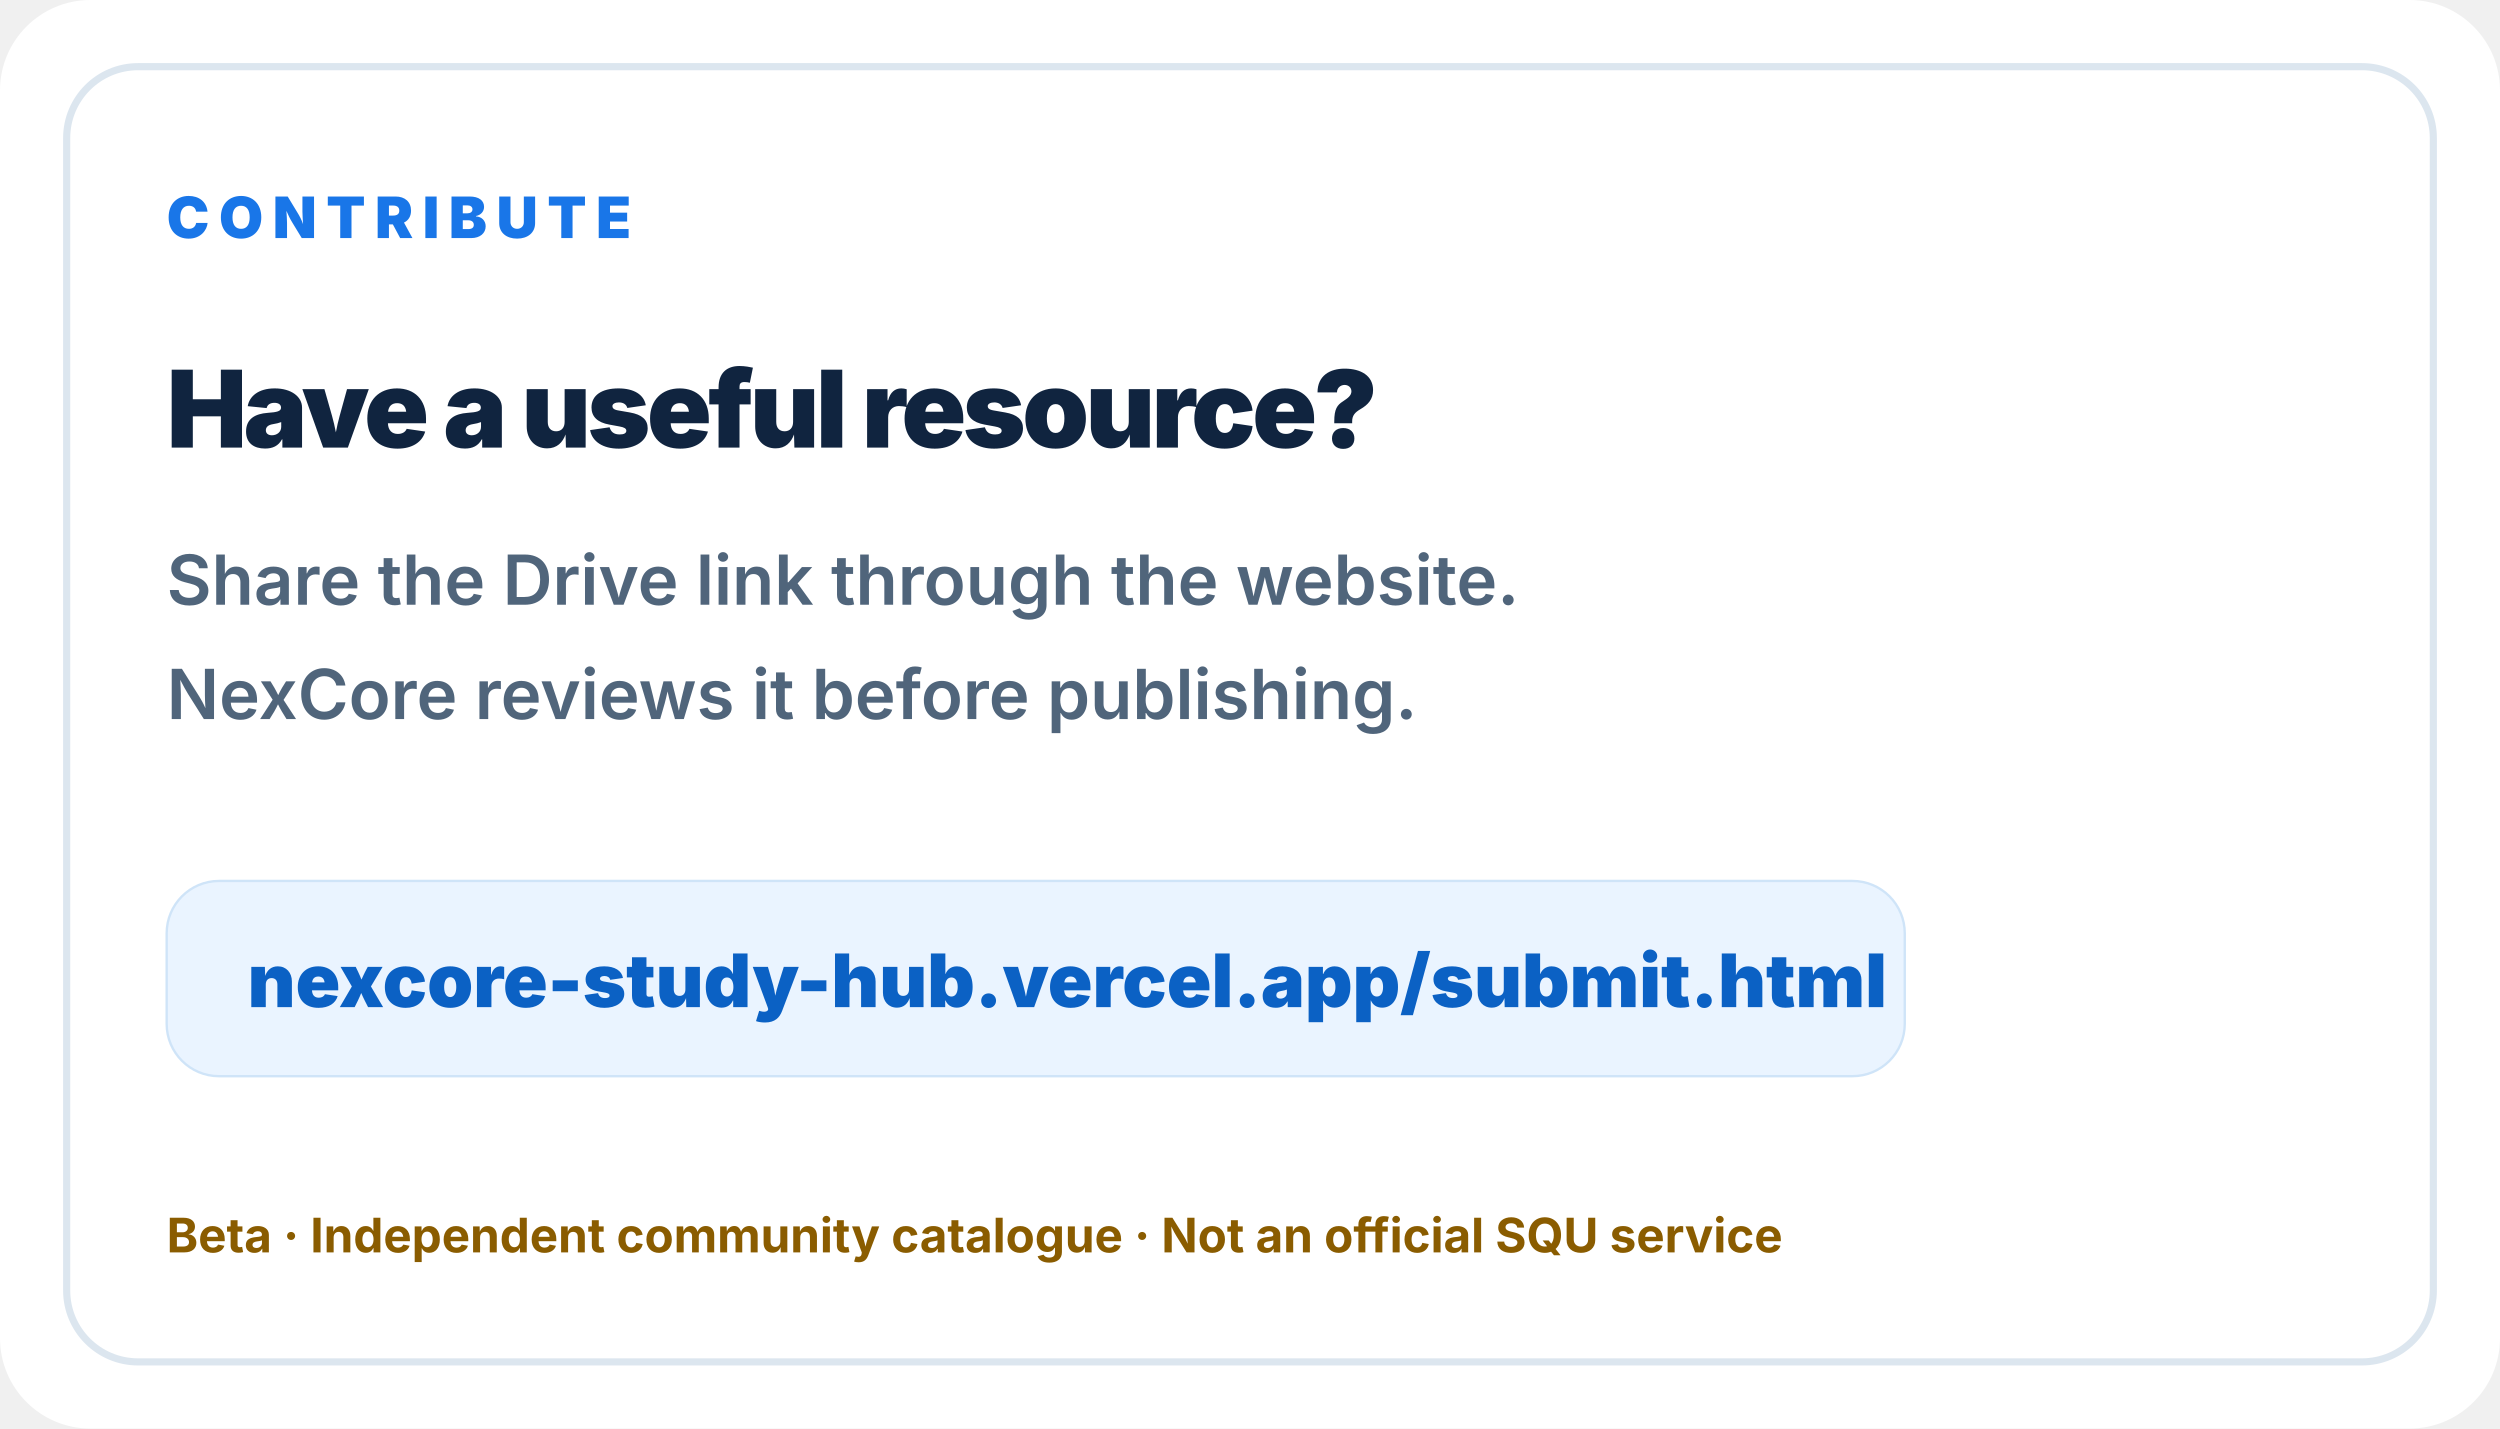
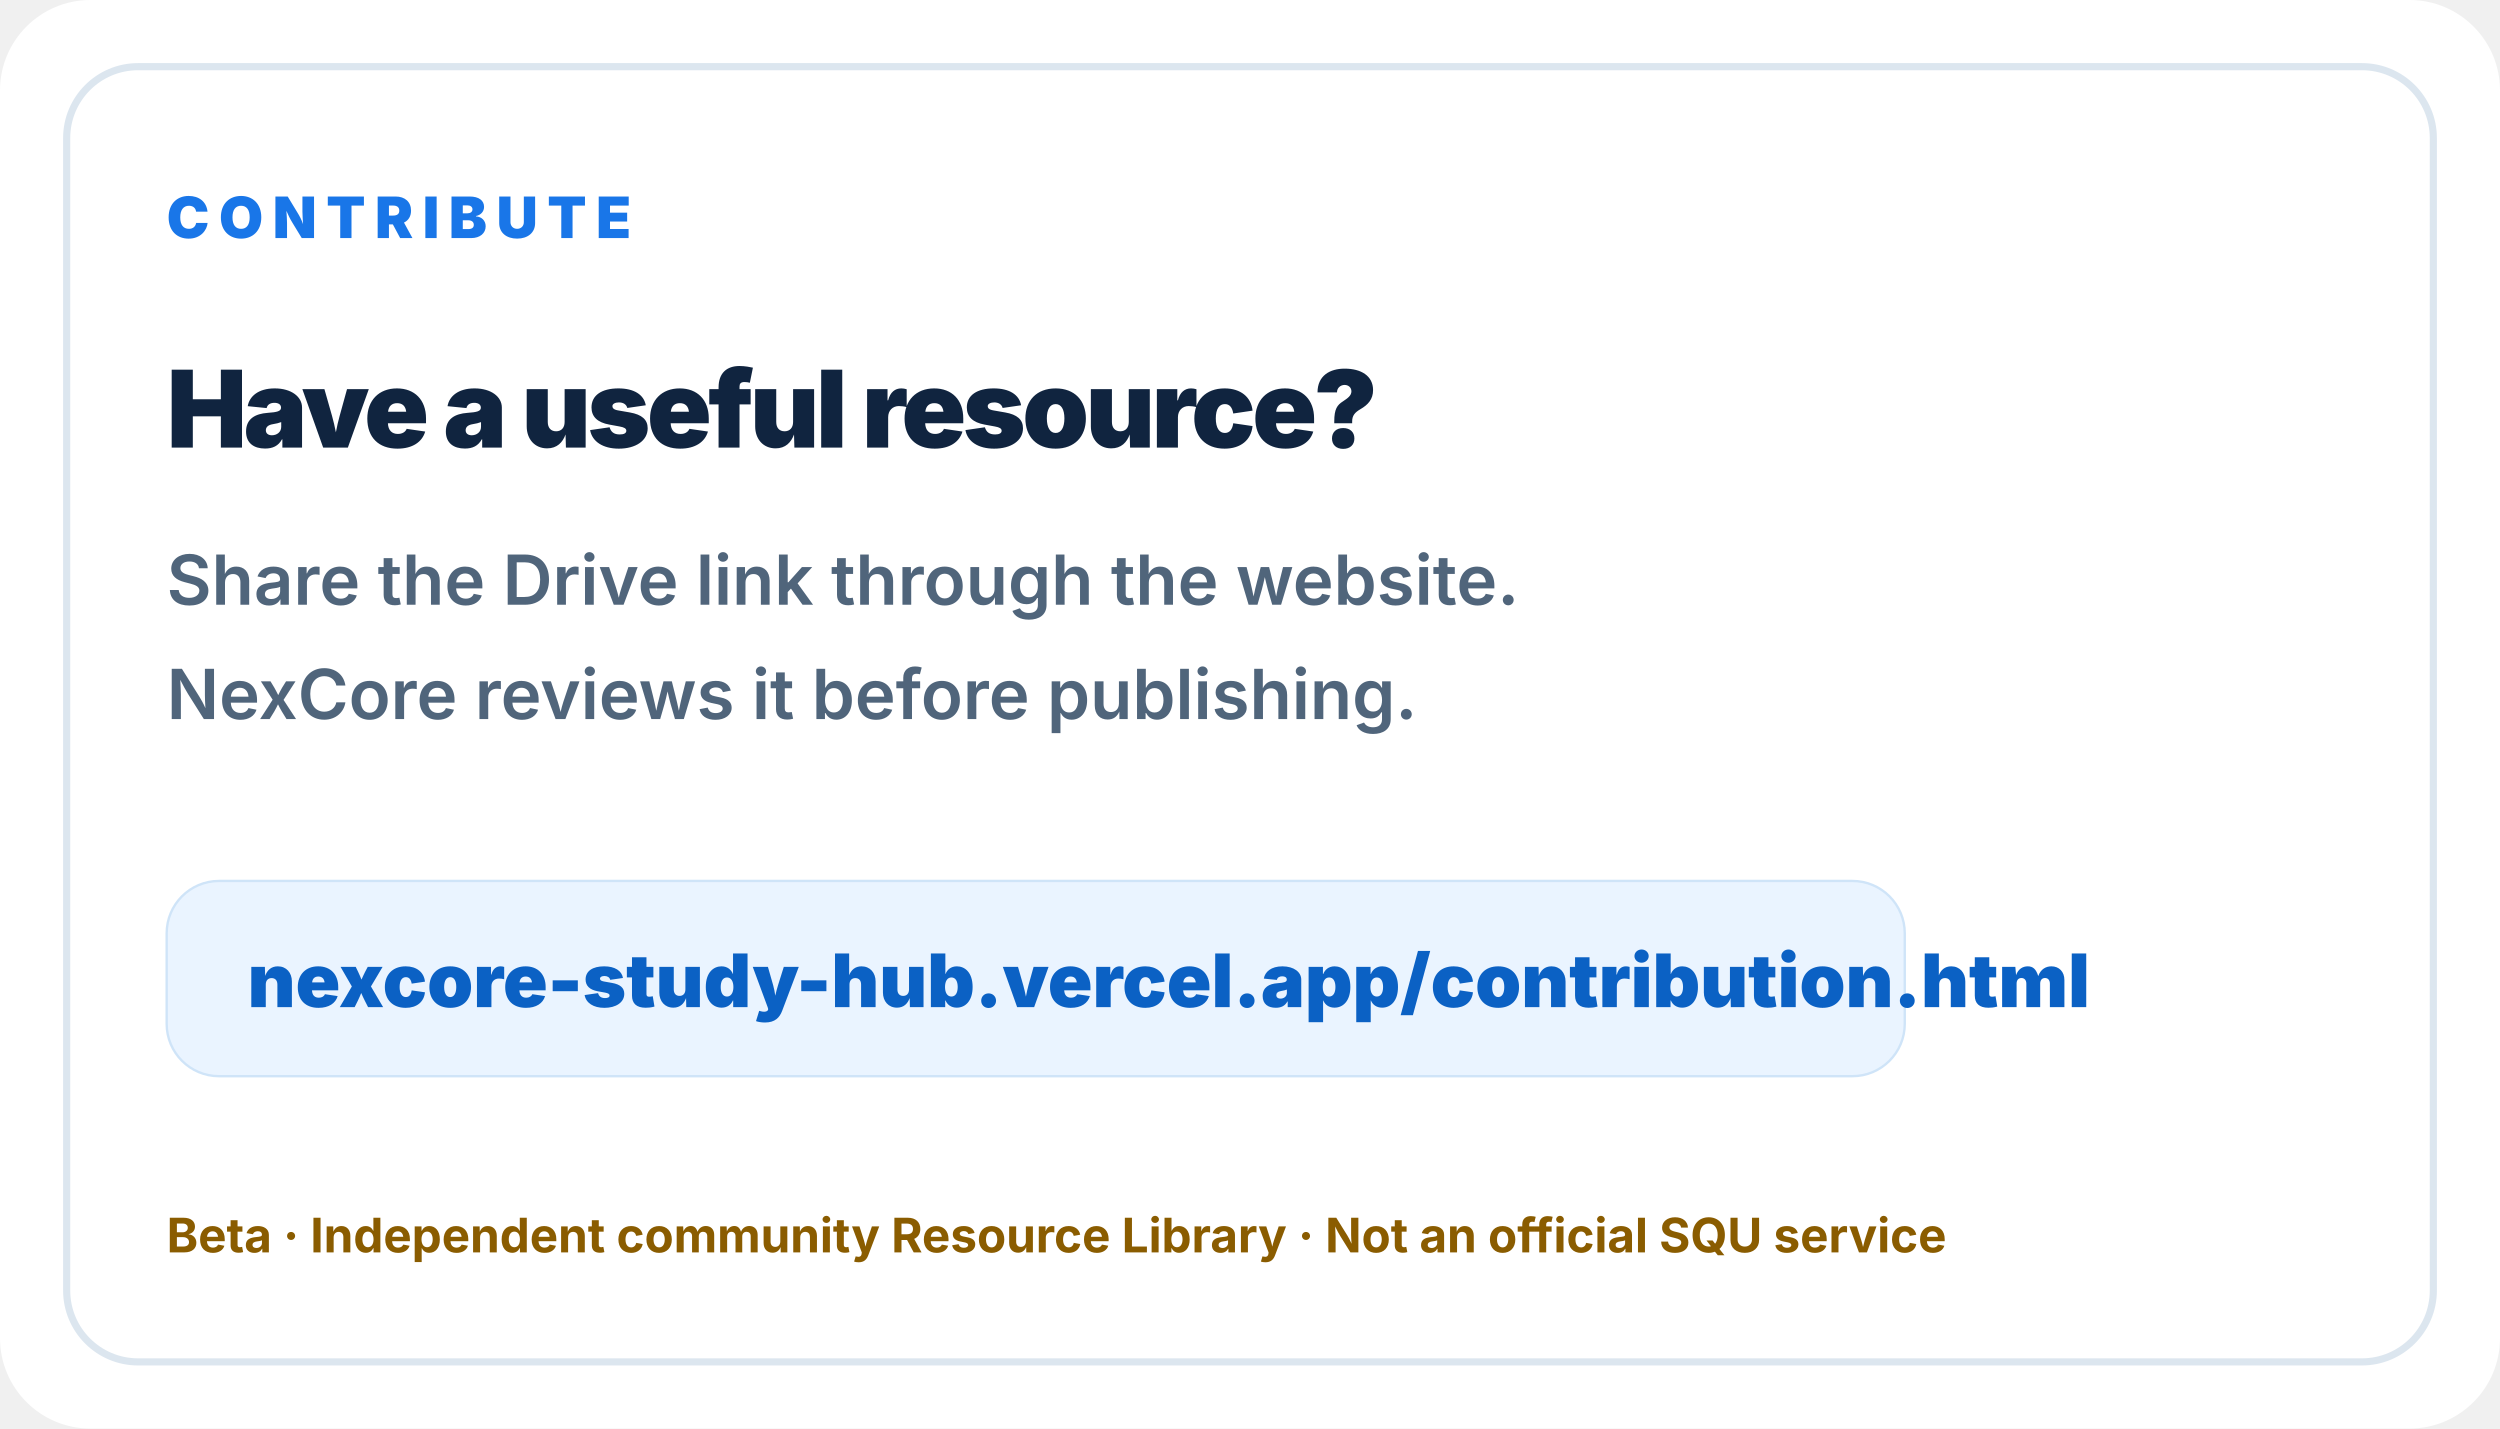
<svg xmlns="http://www.w3.org/2000/svg" width="1050" height="600" viewBox="0 0 1050 600" fill="none">
  <rect width="1050" height="600" rx="38" fill="#FFFFFF" />
  <rect x="28" y="28" width="994" height="544" rx="30" stroke="#DCE6EF" stroke-width="3" />
  <text x="70" y="100" fill="#1976E8" font-family="Inter, Arial, sans-serif" font-size="24" font-weight="900" letter-spacing="4">CONTRIBUTE</text>
  <text x="70" y="188" fill="#10243F" font-family="Inter, Arial, sans-serif" font-size="45" font-weight="900" letter-spacing="-1.5">Have a useful resource?</text>
  <text x="70" y="254" fill="#50657B" font-family="Inter, Arial, sans-serif" font-size="29" font-weight="600">Share the Drive link through the website.</text>
  <text x="70" y="302" fill="#50657B" font-family="Inter, Arial, sans-serif" font-size="29" font-weight="600">NexCore reviews it before publishing.</text>
  <rect x="70" y="370" width="730" height="82" rx="22" fill="#EAF4FF" stroke="#CFE4F8" />
-   <text x="104" y="423" fill="#0B61C4" font-family="Inter, Arial, sans-serif" font-size="31" font-weight="900">nexcore-study-hub.vercel.app/submit.html</text>
-   <text x="70" y="526" fill="#8A5C00" font-family="Inter, Arial, sans-serif" font-size="20" font-weight="700">Beta · Independent community catalogue · Not an official SQU service</text>
+   <text x="104" y="423" fill="#0B61C4" font-family="Inter, Arial, sans-serif" font-size="31" font-weight="900">nexcore-study-hub.vercel.app/contribution.html</text>
+   <text x="70" y="526" fill="#8A5C00" font-family="Inter, Arial, sans-serif" font-size="20" font-weight="700">Beta · Independent community Resource Library · Not an official SQU service</text>
</svg>
